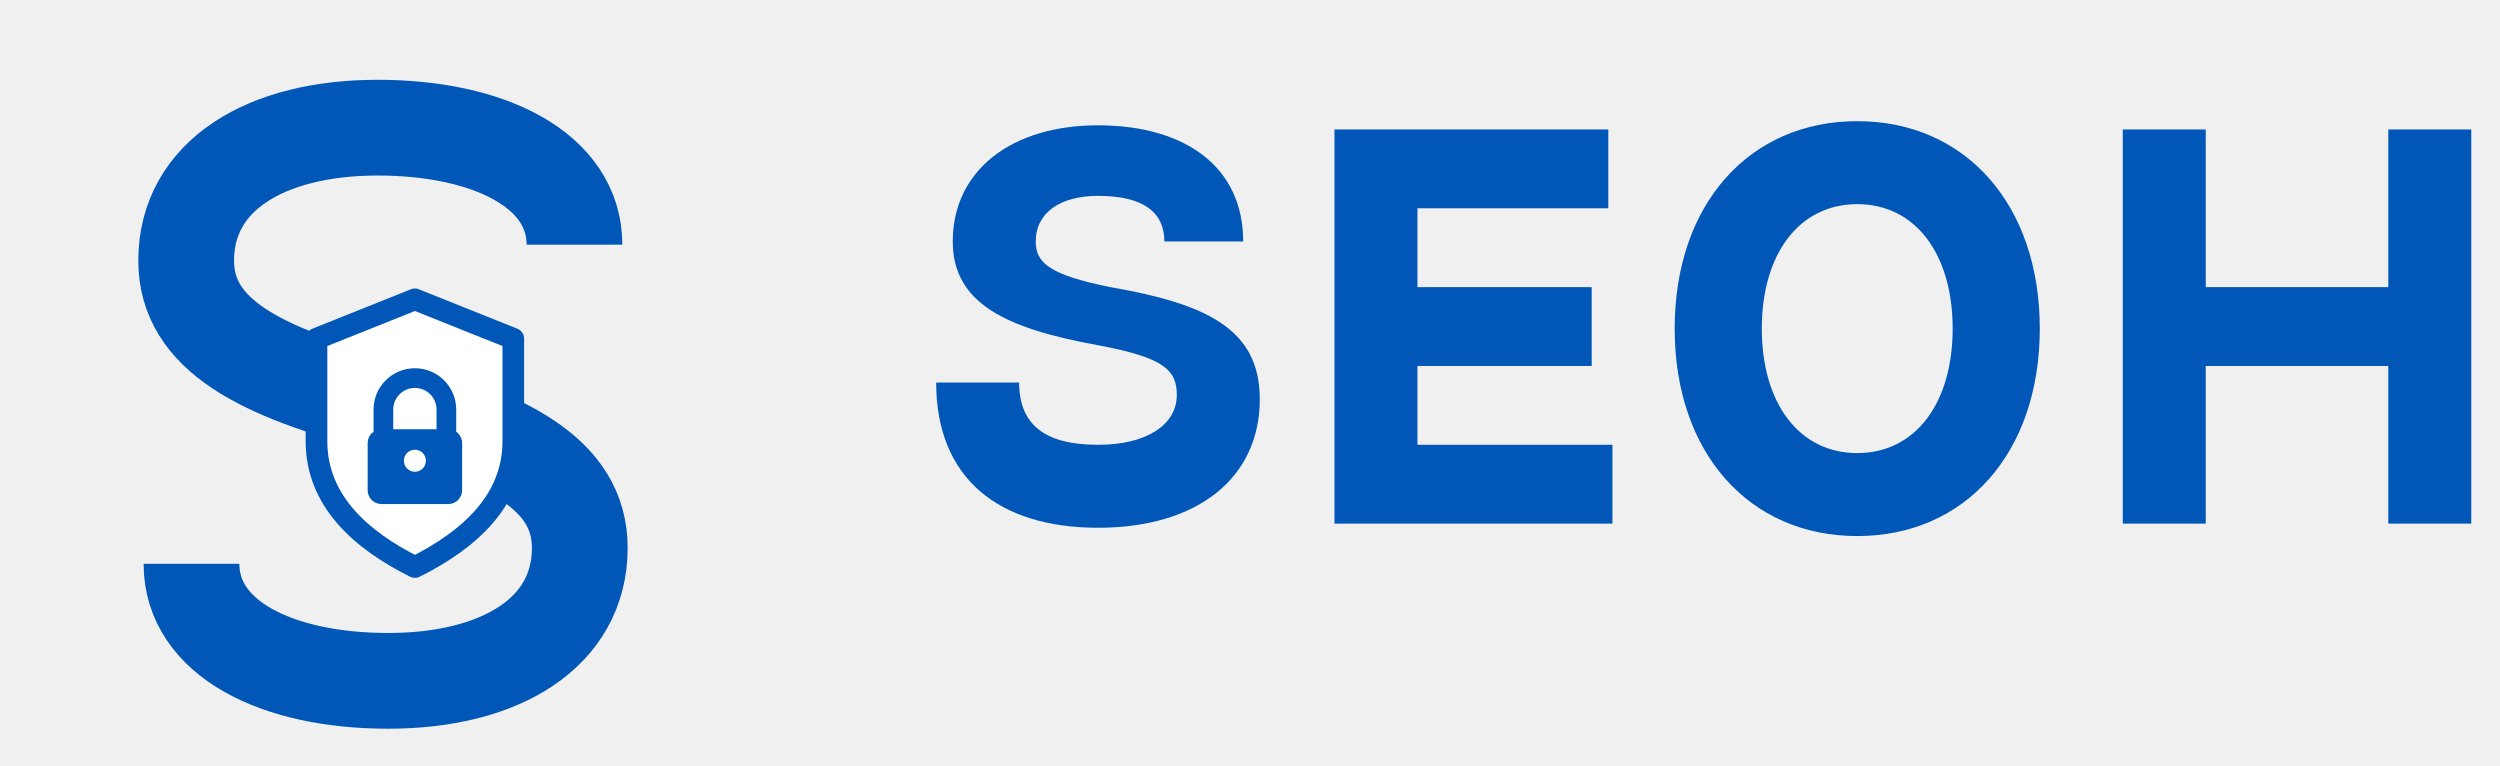
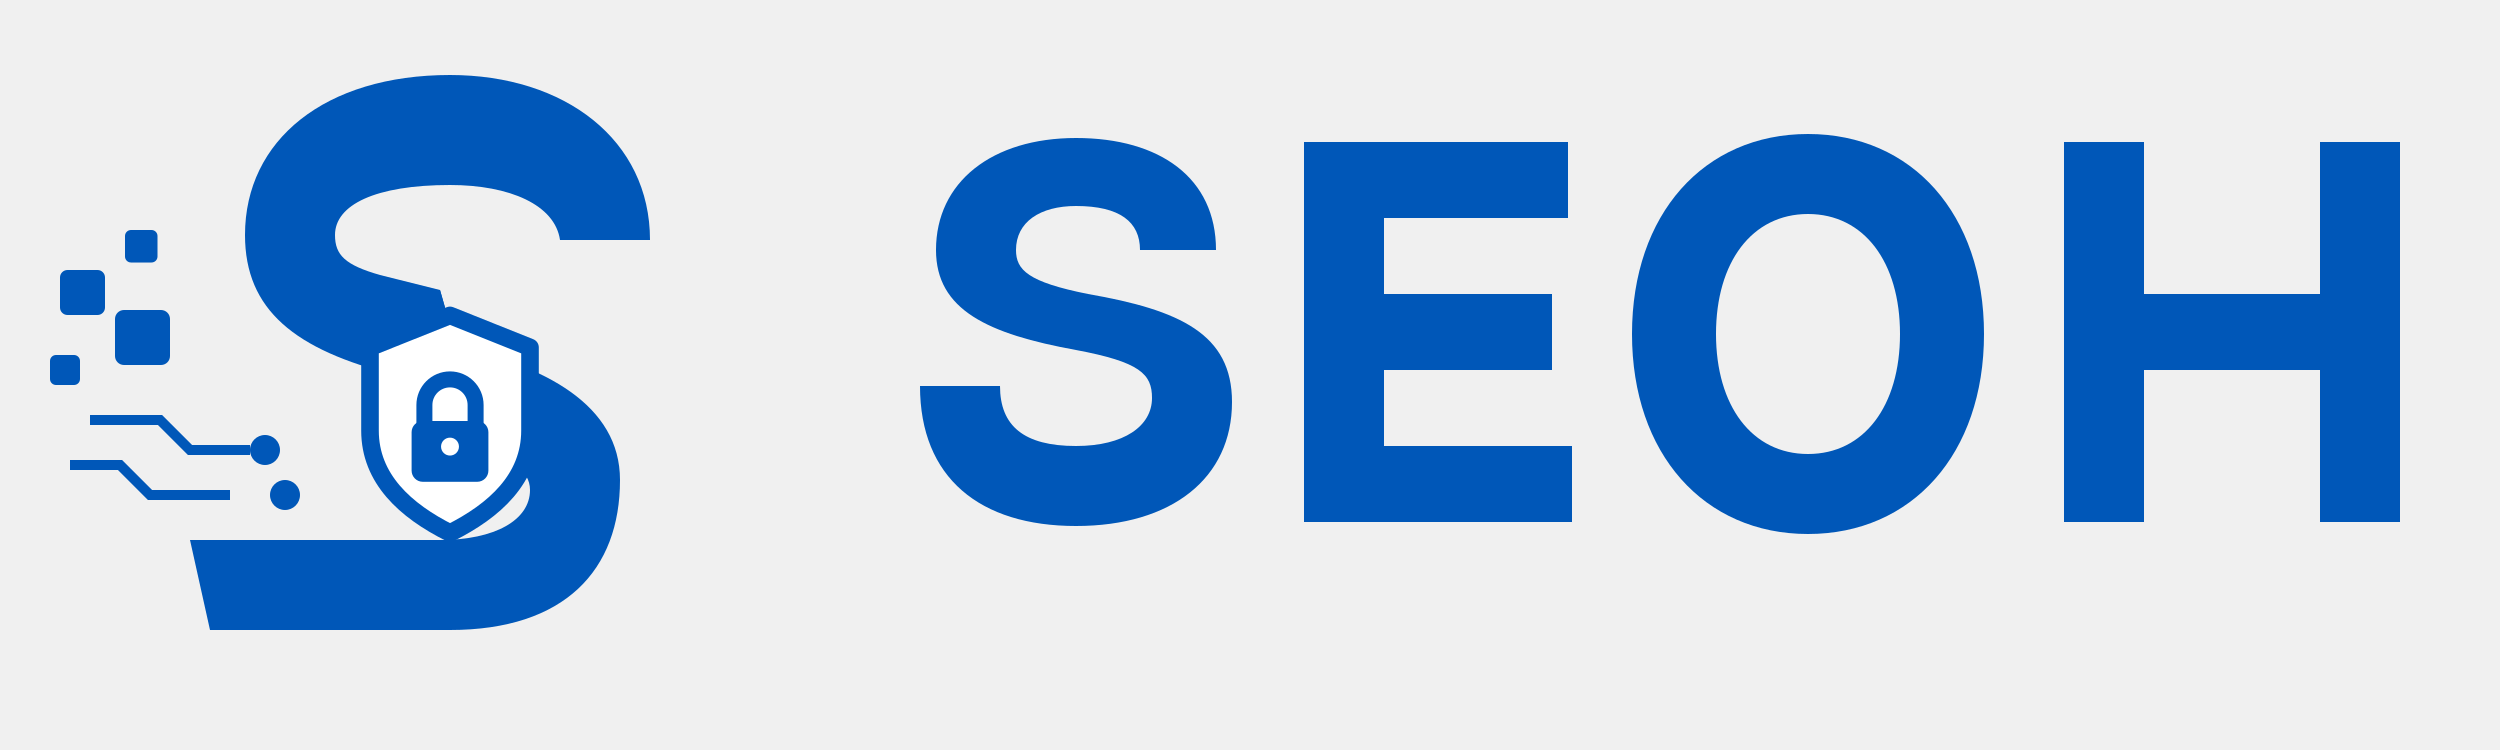
- <svg xmlns="http://www.w3.org/2000/svg" viewBox="0 0 470 144" width="470" height="144" role="img" aria-label="SEOH DESIGN TECH">
-   <g transform="translate(8 8)">
-     <path d="M 100 38    C 100 24 84 16 63 16    C 42 16 27 25 27 41    C 27 55 41 62 64 68    C 87 74 101 81 101 95    C 101 111 86 120 65 120    C 44 120 28 112 28 98" fill="none" stroke="#0057B8" stroke-width="18" stroke-linecap="butt" />
-     <g transform="translate(70 69) scale(0.74) translate(-64 -68)">
+ <svg xmlns="http://www.w3.org/2000/svg" viewBox="0 0 500 150" width="500" height="150" role="img" aria-label="SEOH DESIGN TECH">
+   <g transform="translate(6 4)">
+     <g fill="#0057B8">
+       <rect x="6" y="50" width="9" height="9" rx="1.5" />
+       <rect x="19" y="42" width="6.5" height="6.5" rx="1.2" />
+       <rect x="4" y="67" width="6" height="6" rx="1.2" />
+       <rect x="17" y="58" width="11" height="11" rx="1.8" />
+     </g>
+     <g stroke="#0057B8" stroke-width="2" fill="none">
+       <path d="M 12 80 h 14 l 6 6 h 12" />
+       <path d="M 8 89 h 10 l 6 6 h 16" />
+     </g>
+     <g fill="#0057B8">
+       <circle cx="47" cy="86" r="3" />
+       <circle cx="51" cy="95" r="3" />
+     </g>
+     <path fill="#0057B8" d="M 118 92 C 118 77 103 69 84 65 L 70 62 L 76 83 L 86 85    C 96 87 100 90 100 94 C 100 100 93 104 82 104 L 32 104 L 36 122 L 84 122    C 107 122 118 110 118 92 Z" />
+     <path fill="#0057B8" d="M 124 44 C 124 24 107 11 84 11 C 59 11 43 24 43 43    C 43 58 53 66 73 71 L 88 75 L 82 54 L 70 51 C 63 49 61 47 61 43    C 61 37 69 33 84 33 C 96 33 105 37 106 44 Z" />
+     <path fill="#0057B8" d="M 82 54 L 88 75 L 76 83 L 70 62 Z" />
+     <g transform="translate(84 77) scale(0.64) translate(-64 -68)">
      <path d="M 64 40 L 89 50 L 89 76 C 89 91 78 101 64 108 C 50 101 39 91 39 76 L 39 50 Z" fill="#FFFFFF" stroke="#0057B8" stroke-width="5.5" stroke-linejoin="round" />
      <path d="M 56 74 v -6 a 8 8 0 0 1 16 0 v 6" fill="none" stroke="#0057B8" stroke-width="5" />
      <rect x="52" y="73" width="24" height="19" rx="3.5" fill="#0057B8" />
      <circle cx="64" cy="81" r="2.8" fill="#FFFFFF" />
    </g>
  </g>
-   <g transform="translate(176 22) scale(0.78)" fill="#0057B8">
+   <g transform="translate(184 26) scale(0.8)" fill="#0057B8">
    <path d="M 74 30 C 74 12 60 2 39 2 C 18 2 4 13 4 30 C 4 45 17 51 39 55 C 55 58 58 61 58 67 C 58 74 51 79 39 79 C 26 79 20 74 20 64 L 0 64 C 0 87 15 99 39 99 C 63 99 78 87 78 68 C 78 51 65 45 42 41 C 27 38 24 35 24 30 C 24 23 30 19 39 19 C 50 19 55 23 55 30 Z" />
    <path d="M 96 3 h 66 v 19 h -46 v 19 h 42 v 19 h -42 v 19 h 47 v 19 h -67 z" />
    <path fill-rule="evenodd" d="M 222 1 c 26 0 44 20 44 50 c 0 30 -18 50 -44 50 c -26 0 -44 -20 -44 -50 c 0 -30 18 -50 44 -50 z M 222 21 c -14 0 -23 12 -23 30 c 0 18 9 30 23 30 c 14 0 23 -12 23 -30 c 0 -18 -9 -30 -23 -30 z" />
    <path d="M 286 3 h 20 v 38 h 44 v -38 h 20 v 95 h -20 v -38 h -44 v 38 h -20 z" />
  </g>
</svg>
